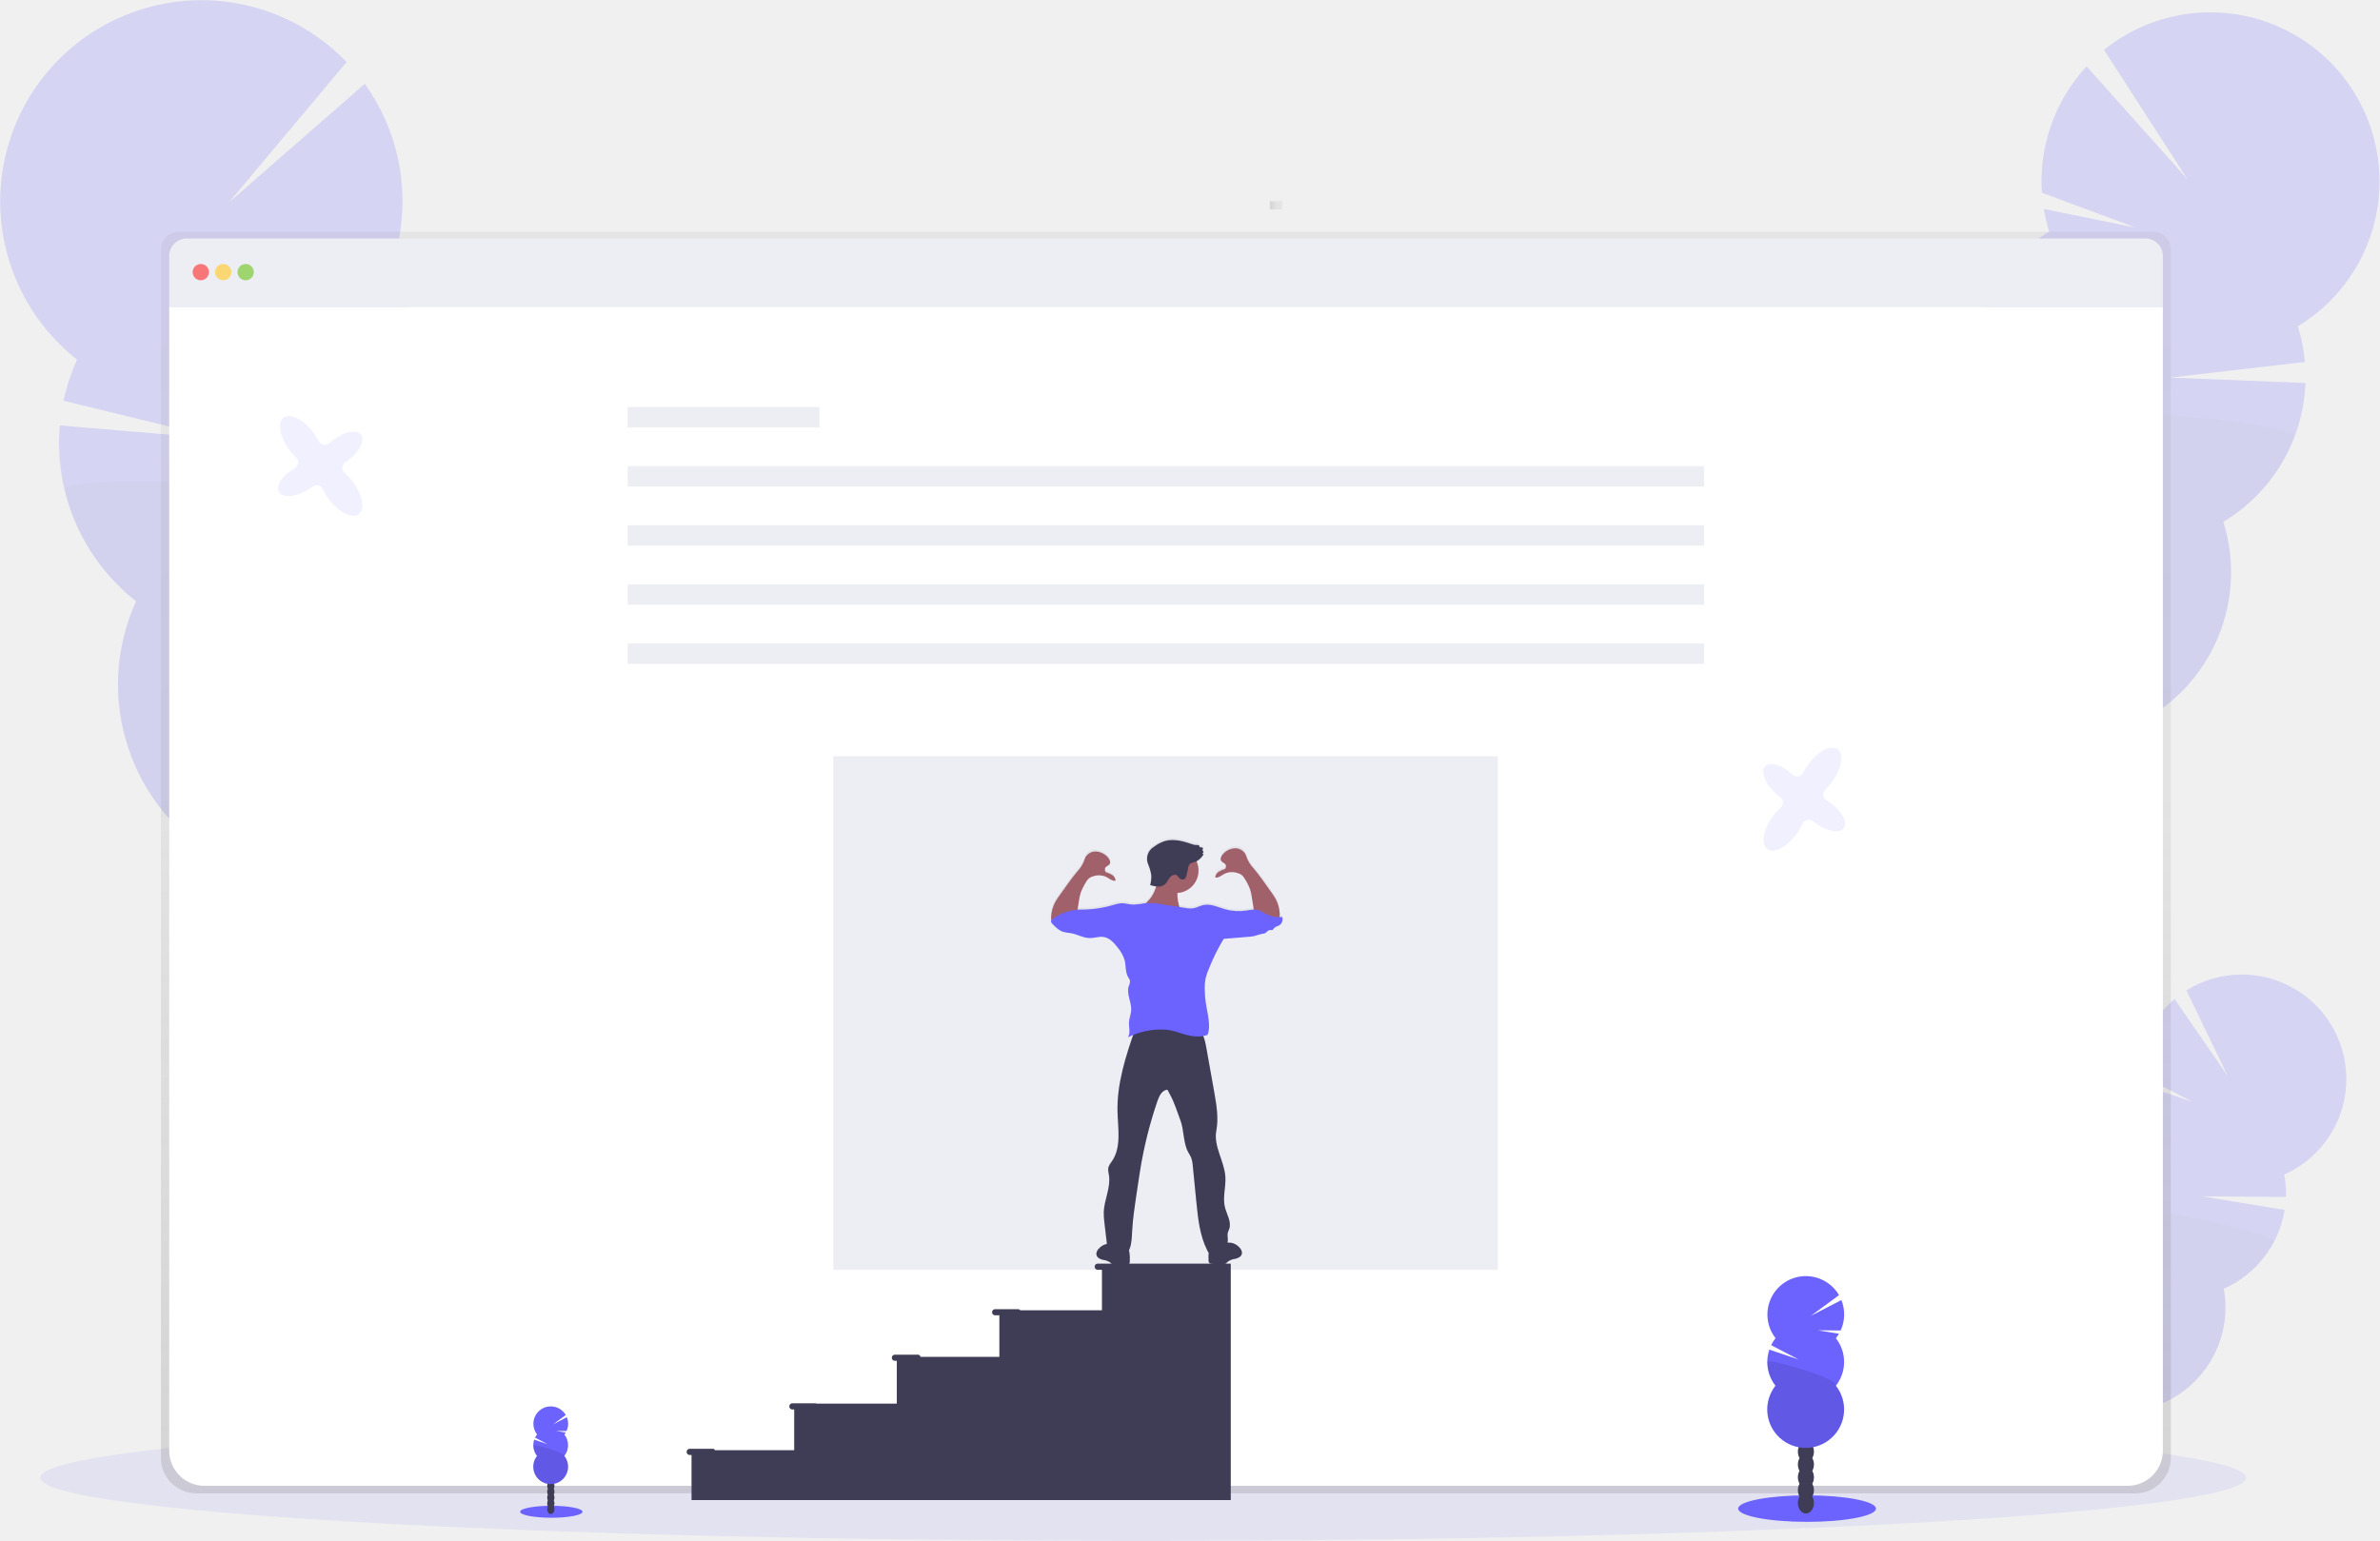
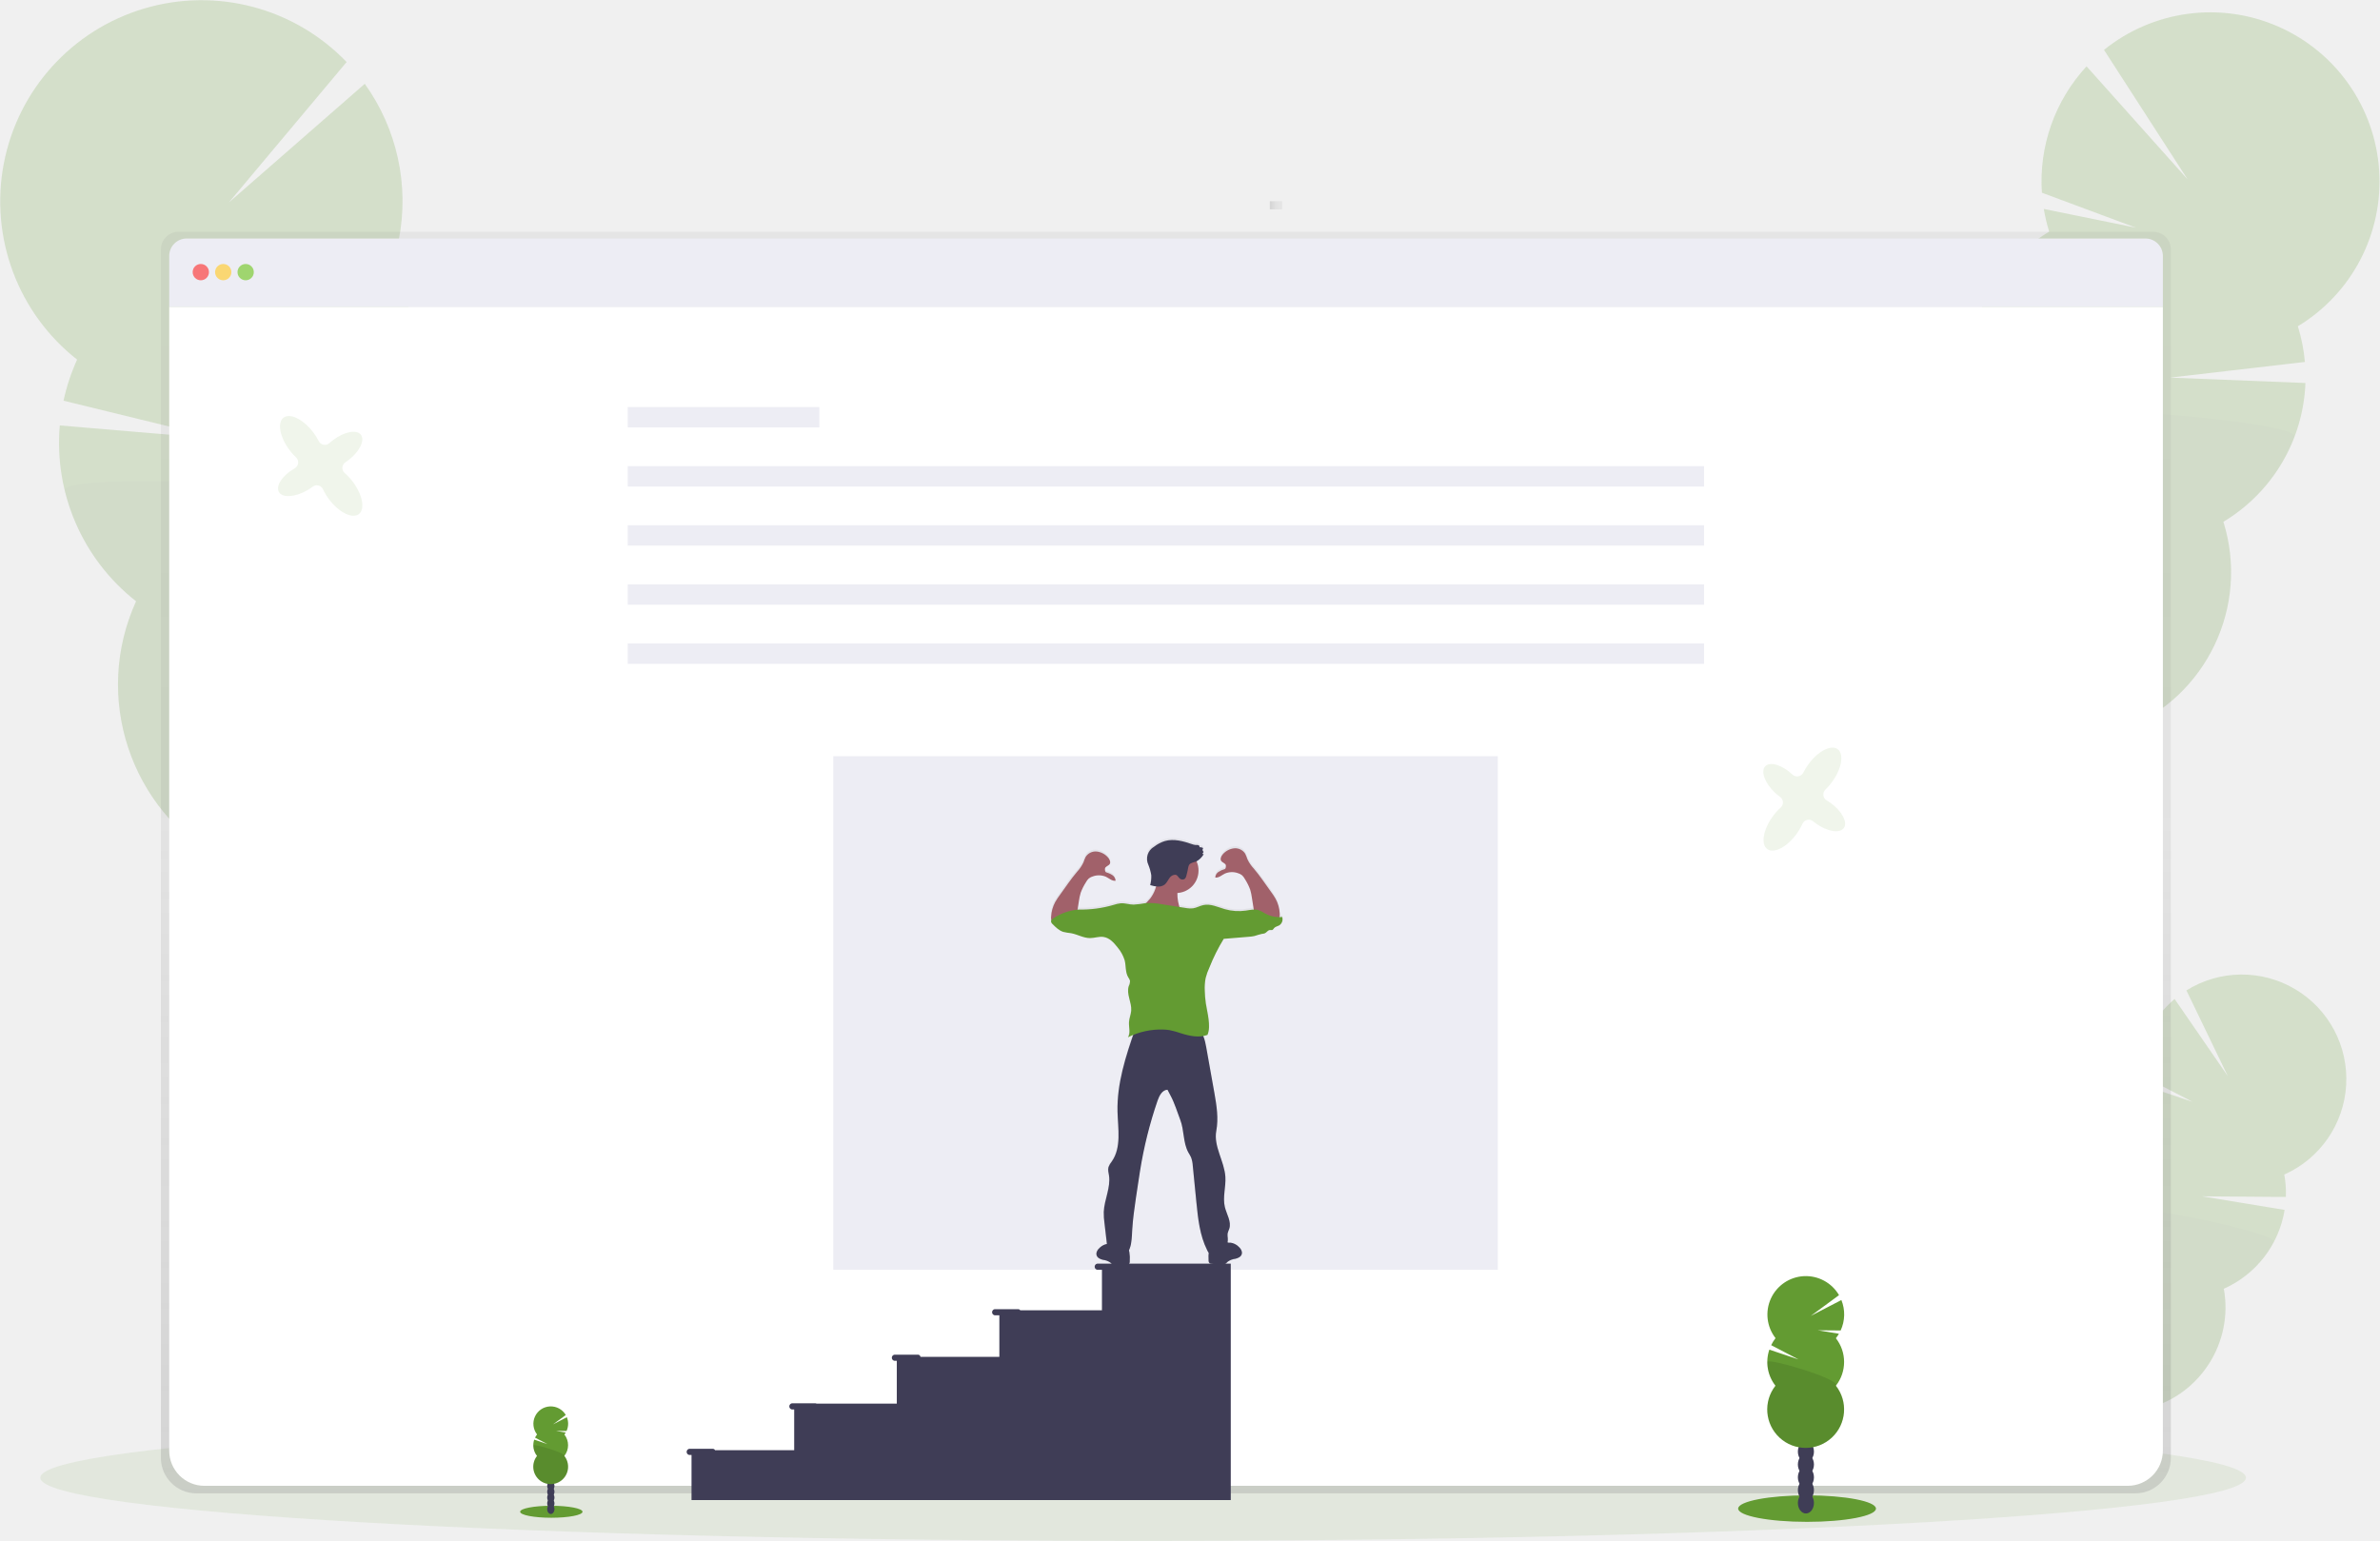
<svg xmlns="http://www.w3.org/2000/svg" xmlns:xlink="http://www.w3.org/1999/xlink" id="bf987f75-b15a-4b7f-a137-75b4492c4a21" data-name="Layer 1" width="1167.52" height="756.03" viewBox="0 0 1167.52 756.03">
  <defs>
    <linearGradient id="b752362c-f89d-48d5-9dd1-266417fc8d3c" x1="588.17" y1="804.7" x2="588.17" y2="185.7" gradientUnits="userSpaceOnUse">
      <stop offset="0" stop-color="gray" stop-opacity="0.25" />
      <stop offset="0.54" stop-color="gray" stop-opacity="0.12" />
      <stop offset="1" stop-color="gray" stop-opacity="0.1" />
    </linearGradient>
    <linearGradient id="a11e32f9-0bc0-4cef-b66b-30dd4b707f0c" x1="567.7" y1="1179.83" x2="567.7" y2="1173.83" gradientTransform="translate(74.47 -1004.13)" xlink:href="#b752362c-f89d-48d5-9dd1-266417fc8d3c" />
    <linearGradient id="ada07a9a-e50a-4215-9506-0eaaef22308f" x1="588.52" y1="693.03" x2="588.52" y2="483.16" xlink:href="#b752362c-f89d-48d5-9dd1-266417fc8d3c" />
  </defs>
-   <ellipse cx="560.76" cy="725.03" rx="541" ry="31" fill="#6c63ff" opacity="0.1" />
+   <ellipse cx="560.76" cy="725.03" rx="541" ry="31" fill="#639b32" opacity="0.1" />
  <g opacity="0.2">
    <path d="M1023.5,798.41a17.73,17.73,0,0,1-1.73,2.67q-8.64-6.09-17.57-11.93c.12-.25.25-.51.39-.76a16.84,16.84,0,0,1,6-6.52c3.29-2,7-2.48,10-.86s4.76,4.94,4.94,8.78A16.84,16.84,0,0,1,1023.5,798.41Z" transform="translate(-16.24 -71.99)" fill="#3f3d56" />
    <ellipse cx="1022.06" cy="778.26" rx="14.01" ry="10.7" transform="translate(-160.29 1245.24) rotate(-62.09)" fill="#3f3d56" />
    <ellipse cx="1030.07" cy="763.12" rx="14.01" ry="10.7" transform="translate(-142.65 1244.27) rotate(-62.09)" fill="#3f3d56" />
    <ellipse cx="1038.09" cy="747.99" rx="14.01" ry="10.7" transform="translate(-125.01 1243.3) rotate(-62.09)" fill="#3f3d56" />
    <ellipse cx="1046.11" cy="732.85" rx="14.01" ry="10.7" transform="translate(-107.37 1242.33) rotate(-62.09)" fill="#3f3d56" />
-     <path d="M1065.55,610.51a51.89,51.89,0,0,1-.78-7l27,9.08-27-14A51.4,51.4,0,0,1,1083,562.14L1109.11,600l-20.31-42.07a51.28,51.28,0,1,1,48,90.35,51.19,51.19,0,0,1,.8,11l-41.15-.32,40.52,6.67a51.33,51.33,0,0,1-29.84,38.68,51.28,51.28,0,1,1-71.23-37.72,51.29,51.29,0,0,1,29.67-56Z" transform="translate(-16.24 -71.99)" fill="#6c63ff" />
+     <path d="M1065.55,610.51a51.89,51.89,0,0,1-.78-7l27,9.08-27-14A51.4,51.4,0,0,1,1083,562.14L1109.11,600l-20.31-42.07a51.28,51.28,0,1,1,48,90.35,51.19,51.19,0,0,1,.8,11l-41.15-.32,40.52,6.67a51.33,51.33,0,0,1-29.84,38.68,51.28,51.28,0,1,1-71.23-37.72,51.29,51.29,0,0,1,29.67-56Z" transform="translate(-16.24 -71.99)" fill="#639b32" />
    <path d="M1131.64,681.39a51,51,0,0,1-24.53,22.88,51.28,51.28,0,1,1-71.23-37.72C1033.89,655.62,1134.34,676.31,1131.64,681.39Z" transform="translate(-16.24 -71.99)" opacity="0.1" />
  </g>
  <g opacity="0.2">
    <path d="M991.37,495.94a31.64,31.64,0,0,1-2.25,4.64q-15.11-8.06-30.61-15.66c.14-.43.3-.88.47-1.31a27.2,27.2,0,0,1,8.3-11.66c4.87-3.9,10.74-5.37,16-3.38s8.62,7,9.67,13.11A27.21,27.21,0,0,1,991.37,495.94Z" transform="translate(-16.24 -71.99)" fill="#3f3d56" />
    <ellipse cx="985.03" cy="463.85" rx="22.69" ry="17.33" transform="translate(184.88 1147.47) rotate(-69.16)" fill="#3f3d56" />
    <ellipse cx="994.89" cy="437.94" rx="22.69" ry="17.33" transform="translate(215.46 1139.99) rotate(-69.16)" fill="#3f3d56" />
    <ellipse cx="1004.76" cy="412.02" rx="22.69" ry="17.33" transform="translate(246.03 1132.51) rotate(-69.16)" fill="#3f3d56" />
    <ellipse cx="1014.62" cy="386.11" rx="22.69" ry="17.33" transform="translate(276.61 1125.04) rotate(-69.16)" fill="#3f3d56" />
-     <path d="M1021.49,185.69a83.36,83.36,0,0,1-2.65-11.18l45.22,9.21-46.16-17.18a83.11,83.11,0,0,1,21.91-62L1089.37,160l-41-63.53a83,83,0,1,1,95.09,135.6,83.42,83.42,0,0,1,3.46,17.51l-66.17,7.68,66.43,2.65A83.07,83.07,0,0,1,1106.93,328a83,83,0,1,1-122-46.42,83,83,0,0,1,36.52-95.93Z" transform="translate(-16.24 -71.99)" fill="#6c63ff" />
+     <path d="M1021.49,185.69a83.36,83.36,0,0,1-2.65-11.18l45.22,9.21-46.16-17.18a83.11,83.11,0,0,1,21.91-62L1089.37,160l-41-63.53a83,83,0,1,1,95.09,135.6,83.42,83.42,0,0,1,3.46,17.51l-66.17,7.68,66.43,2.65A83.07,83.07,0,0,1,1106.93,328a83,83,0,1,1-122-46.42,83,83,0,0,1,36.52-95.93Z" transform="translate(-16.24 -71.99)" fill="#639b32" />
    <path d="M1141.79,286.39A82.59,82.59,0,0,1,1106.93,328a83,83,0,1,1-122-46.42C979.6,264.46,1145.11,277.69,1141.79,286.39Z" transform="translate(-16.24 -71.99)" opacity="0.1" />
  </g>
  <g opacity="0.2">
    <path d="M194.62,582.15a37.29,37.29,0,0,0,2,5.8q19-7.28,38.43-14c-.11-.53-.22-1.08-.36-1.62a32.41,32.41,0,0,0-8.07-15c-5.18-5.32-11.89-7.92-18.34-6.34s-11.2,7-13.35,14A32.49,32.49,0,0,0,194.62,582.15Z" transform="translate(-16.24 -71.99)" fill="#3f3d56" />
    <ellipse cx="206.83" cy="545.22" rx="20.61" ry="26.98" transform="translate(-139.61 -7.4) rotate(-13.72)" fill="#3f3d56" />
    <ellipse cx="199.01" cy="513.19" rx="20.61" ry="26.98" transform="translate(-132.24 -10.16) rotate(-13.72)" fill="#3f3d56" />
    <ellipse cx="191.2" cy="481.16" rx="20.61" ry="26.98" transform="translate(-124.87 -12.93) rotate(-13.72)" fill="#3f3d56" />
    <ellipse cx="183.38" cy="449.12" rx="20.61" ry="26.98" transform="translate(-117.5 -15.7) rotate(-13.72)" fill="#3f3d56" />
-     <path d="M204.82,211.62a97.86,97.86,0,0,0,4.78-12.8L154.89,203l57-13.46a98.81,98.81,0,0,0-16.71-76.43L128.5,171.35l57.77-68.92a98.72,98.72,0,1,0-132.2,146,99.32,99.32,0,0,0-6.67,20.16l76.95,18.81-78.78-6.67A98.81,98.81,0,0,0,83,367a98.71,98.71,0,1,0,150.76-36.8,98.71,98.71,0,0,0-29-118.58Z" transform="translate(-16.24 -71.99)" fill="#6c63ff" />
+     <path d="M204.82,211.62a97.86,97.86,0,0,0,4.78-12.8L154.89,203l57-13.46a98.81,98.81,0,0,0-16.71-76.43L128.5,171.35l57.77-68.92a98.72,98.72,0,1,0-132.2,146,99.32,99.32,0,0,0-6.67,20.16l76.95,18.81-78.78-6.67A98.81,98.81,0,0,0,83,367a98.71,98.71,0,1,0,150.76-36.8,98.71,98.71,0,0,0-29-118.58Z" transform="translate(-16.24 -71.99)" fill="#639b32" />
    <path d="M48,312.71A98.29,98.29,0,0,0,83,367a98.71,98.71,0,1,0,150.76-36.8C242.64,310.75,45.39,302,48,312.71Z" transform="translate(-16.24 -71.99)" opacity="0.1" />
  </g>
  <path d="M1072.54,185.7H103.8a8.64,8.64,0,0,0-8.63,8.66V787.24a17.43,17.43,0,0,0,17.4,17.46h951.2a17.43,17.43,0,0,0,17.4-17.46V194.36A8.65,8.65,0,0,0,1072.54,185.7Z" transform="translate(-16.24 -71.99)" fill="url(#b752362c-f89d-48d5-9dd1-266417fc8d3c)" />
  <path d="M1077.25,222.51V783.75A17.26,17.26,0,0,1,1060,801H116.51a17.26,17.26,0,0,1-17.26-17.26V222.51Z" transform="translate(-16.24 -71.99)" fill="#fff" />
  <path d="M1077.25,197.57v24.94h-978V197.57a8.56,8.56,0,0,1,8.56-8.56h960.88A8.56,8.56,0,0,1,1077.25,197.57Z" transform="translate(-16.24 -71.99)" fill="#ededf4" />
  <circle cx="98.51" cy="133.52" r="4" fill="#fa5959" opacity="0.8" />
  <circle cx="109.51" cy="133.52" r="4" fill="#fed253" opacity="0.8" />
  <circle cx="120.51" cy="133.52" r="4" fill="#8ccf4d" opacity="0.8" />
  <rect x="640.17" y="169.7" width="4" height="6" transform="translate(798.63 -541.45) rotate(90)" fill="url(#a11e32f9-0bc0-4cef-b66b-30dd4b707f0c)" />
  <rect x="307.93" y="199.71" width="94" height="10" fill="#ededf4" />
  <rect x="307.93" y="228.71" width="528" height="10" fill="#ededf4" />
  <rect x="307.93" y="257.71" width="528" height="10" fill="#ededf4" />
  <rect x="307.93" y="286.71" width="528" height="10" fill="#ededf4" />
  <rect x="307.93" y="315.71" width="528" height="10" fill="#ededf4" />
  <rect x="408.76" y="371.03" width="326" height="252" fill="#ededf4" />
  <path d="M645.2,521.09c-.42,0-.84.06-1.27.07a5.58,5.58,0,0,0,.14-1.78,17,17,0,0,0-2-7.21,31.3,31.3,0,0,0-2.48-3.76c-2.72-3.76-5.24-7.6-8.23-11.15a17.93,17.93,0,0,1-3.17-4.67,22.83,22.83,0,0,0-1.08-2.71,5.83,5.83,0,0,0-5.45-2.65,8.65,8.65,0,0,0-5.52,2.92c-.84.9-1.53,2.29-.83,3.31s2.22,1.15,2.31,2.27c0,.6,0,1.58-.61,1.77a10.87,10.87,0,0,0-3.06,1.34,3.61,3.61,0,0,0-1.61,2.8c1.73.26,3.18-1.19,4.75-2a8.77,8.77,0,0,1,6.28-.23,5.88,5.88,0,0,1,2.16,1.09,7.61,7.61,0,0,1,1.4,1.88,20.07,20.07,0,0,1,3.46,9.38l.88,5.62a36.49,36.49,0,0,0-3.88.52,24.37,24.37,0,0,1-10.33-.7c-3.5-1-7-2.82-10.61-2-1.69.37-3.23,1.31-4.94,1.58a13.53,13.53,0,0,1-4-.21l-2.75-.44c-.09-.23-.16-.47-.23-.71a20.74,20.74,0,0,1-.78-6.17,11,11,0,0,0,9.4-15.59,9.33,9.33,0,0,0,3.55-3.53L606,490l.66-1a1.18,1.18,0,0,1-.19-1.87,3.77,3.77,0,0,0-1.89-.42c.21-.39-.13-.87-.54-1a4.7,4.7,0,0,0-1.3-.08,6.37,6.37,0,0,1-1.86-.43c-4.27-1.47-8.9-2.76-13.25-1.53a16.57,16.57,0,0,0-5.29,2.78,6.91,6.91,0,0,0-2.82,9.07,23.48,23.48,0,0,1,1.41,5.09,16.16,16.16,0,0,1-.55,4.83,19.69,19.69,0,0,0,2.91.65,16.5,16.5,0,0,1-2.89,5.92,23.52,23.52,0,0,1-2,2.21h-.12a48.59,48.59,0,0,1-6,.74c-2.12,0-4.2-.8-6.31-.65a17.11,17.11,0,0,0-3.67.83,56.23,56.23,0,0,1-16.91,2.26l-.69.07.64-4.08a20.07,20.07,0,0,1,3.46-9.38,7.61,7.61,0,0,1,1.4-1.88,5.92,5.92,0,0,1,2.17-1.09,8.74,8.74,0,0,1,6.27.23c1.57.77,3,2.22,4.76,2a3.64,3.64,0,0,0-1.62-2.8,10.87,10.87,0,0,0-3.06-1.34c-.58-.19-.66-1.17-.61-1.77.09-1.12,1.68-1.36,2.31-2.28s0-2.4-.83-3.31a8.66,8.66,0,0,0-5.52-2.91,5.81,5.81,0,0,0-5.44,2.65,21.29,21.29,0,0,0-1.09,2.71,17.93,17.93,0,0,1-3.17,4.67c-3,3.55-5.51,7.39-8.23,11.15a33.31,33.31,0,0,0-2.48,3.75,17.24,17.24,0,0,0-2,7.22,5.64,5.64,0,0,0,.14,1.79,1.15,1.15,0,0,0-.11.45,2.08,2.08,0,0,0,.78,1.4c1.53,1.54,3.14,3.13,5.2,3.79a31.94,31.94,0,0,0,3.89.67c3.16.57,6.07,2.4,9.28,2.39,2.21,0,4.39-.88,6.57-.57,3,.41,5.16,2.85,7,5.22a18,18,0,0,1,3.45,6.31c.71,2.79.27,5.93,1.76,8.39a5.71,5.71,0,0,1,.86,1.66,5.56,5.56,0,0,1-.61,2.72c-1.26,3.87,1.5,8,1.21,12-.14,1.95-1,3.79-1.09,5.74-.15,2.51.87,5.32-.53,7.41.85-.44,1.71-.83,2.59-1.18-4.2,12.31-8,25-7.71,37.94.22,8.39,2,17.63-2.82,24.52a9.68,9.68,0,0,0-1.61,2.75c-.38,1.35,0,2.78.25,4.16.89,6-2.35,11.91-2.57,18a36.29,36.29,0,0,0,.36,5.61l1.18,10.14a7.36,7.36,0,0,0-3.22,1.6c-1.24,1-2.33,2.64-1.75,4.14.47,1.21,1.85,1.79,3.12,2.09a7.82,7.82,0,0,1,3.62,1.37,13.88,13.88,0,0,0,1.09,1.08,4,4,0,0,0,2.42.45c1.53-.06,3-.19,4.56-.4a1.81,1.81,0,0,0,.91-.29,2,2,0,0,0,.51-1.5,19.87,19.87,0,0,0-.19-4.56c-.06-.29-.14-.57-.22-.86a17.75,17.75,0,0,0,1.11-4c.31-2,.36-4.09.49-6.14.3-5.22,1-10.4,1.8-15.58l1-6.66c.31-2.19.63-4.38,1-6.57A206.62,206.62,0,0,1,584,611.59c.85-2.43,2.3-5.28,4.87-5.35l1.53,3c2,3.76,3.22,7.93,4.74,11.88,2,5.19,1.32,11.25,4,16.13.44.81,1,1.58,1.33,2.43a14,14,0,0,1,.82,4.07l1.77,18c.8,8.09,1.66,16.4,5.29,23.67a9.12,9.12,0,0,0,.8,1.34,23.25,23.25,0,0,0-.05,3.64,1.43,1.43,0,0,0,1.42,1.79c1.51.2,3,.33,4.55.39a4,4,0,0,0,2.42-.45,11.2,11.2,0,0,0,1.1-1.08,7.78,7.78,0,0,1,3.61-1.37c1.27-.29,2.65-.87,3.12-2.09.59-1.5-.51-3.13-1.75-4.14a7,7,0,0,0-3.56-1.65,5.92,5.92,0,0,1-1.62-.13,8,8,0,0,0,.12-2,10,10,0,0,1-.1-2.38,14.13,14.13,0,0,1,.82-2.34c1.15-3.54-1.3-7.14-2.16-10.76-1.15-4.82.56-9.87.25-14.82-.48-7.77-5.9-15.06-4.46-22.71,1.15-6.12.17-12.41-.92-18.54l-4-22.81a25.28,25.28,0,0,0-1.45-5.41,12.75,12.75,0,0,0,2.18-.58c1-2.44.83-5.13.53-7.75s-1-5.18-1.35-7.78a51.29,51.29,0,0,1-.52-6.31,25.43,25.43,0,0,1,.44-6.22,29.92,29.92,0,0,1,1.87-5.23,92.87,92.87,0,0,1,7-14c4.11-.32,8.09-.67,12.19-1a16.93,16.93,0,0,0,2.92-.39,36.93,36.93,0,0,1,3.73-1.07,5,5,0,0,0,1.38-.27c.9-.41,1.45-1.56,2.44-1.6a4.24,4.24,0,0,0,1.12,0c.44-.14.66-.62,1-1,.62-.69,1.63-.83,2.44-1.28A3.54,3.54,0,0,0,645.2,521.09Z" transform="translate(-16.24 -71.99)" fill="url(#ada07a9a-e50a-4215-9506-0eaaef22308f)" />
  <circle cx="576.94" cy="427.16" r="11" fill="#a1616a" />
  <path d="M580.48,512.84a27.41,27.41,0,0,1-3.75,3.79,29.79,29.79,0,0,0,21.5,3.54c-.27-.75-1.25-.86-1.94-1.24a4.19,4.19,0,0,1-1.7-2.68,20.94,20.94,0,0,1-.64-8.11,5,5,0,0,0,0-2,4.29,4.29,0,0,0-2.07-2.28,20.41,20.41,0,0,0-5-2.25c-1.82-.54-2.86-.79-2.93,1.33A16.85,16.85,0,0,1,580.48,512.84Z" transform="translate(-16.24 -71.99)" fill="#a1616a" />
  <path d="M631.52,519.76l-1.12-7.1a26.39,26.39,0,0,0-.89-4.22,27.21,27.21,0,0,0-2.56-5.12,7.56,7.56,0,0,0-1.4-1.87,5.88,5.88,0,0,0-2.16-1.09,8.71,8.71,0,0,0-6.26.24c-1.57.76-3,2.2-4.75,1.95a3.58,3.58,0,0,1,1.62-2.79,10.57,10.57,0,0,1,3-1.34c.57-.18.66-1.16.61-1.76-.09-1.11-1.68-1.35-2.31-2.26s0-2.39.82-3.3a8.61,8.61,0,0,1,5.51-2.89,5.78,5.78,0,0,1,5.44,2.63,21.16,21.16,0,0,1,1.09,2.7,18,18,0,0,0,3.16,4.65c3,3.53,5.51,7.35,8.22,11.09a34.61,34.61,0,0,1,2.48,3.74,16.91,16.91,0,0,1,2,7.18,4.47,4.47,0,0,1-.33,2.27,3.52,3.52,0,0,1-3,1.72,10.63,10.63,0,0,1-3.59-.72L632.74,522a2.84,2.84,0,0,1-1.4-.77A1.1,1.1,0,0,1,631.52,519.76Z" transform="translate(-16.24 -71.99)" fill="#a1616a" />
  <path d="M544.37,521.33l1.11-7.1a27.55,27.55,0,0,1,.9-4.22,26.62,26.62,0,0,1,2.56-5.12,7.07,7.07,0,0,1,1.39-1.86,5.66,5.66,0,0,1,2.16-1.09,8.74,8.74,0,0,1,6.27.23c1.57.76,3,2.2,4.75,1.95a3.6,3.6,0,0,0-1.62-2.79,10.69,10.69,0,0,0-3-1.34c-.57-.18-.66-1.16-.61-1.76.09-1.11,1.67-1.35,2.31-2.26s0-2.39-.83-3.29a8.6,8.6,0,0,0-5.51-2.9,5.79,5.79,0,0,0-5.44,2.63,21.11,21.11,0,0,0-1.08,2.7,18.21,18.21,0,0,1-3.16,4.65c-3,3.53-5.51,7.35-8.23,11.09a34,34,0,0,0-2.47,3.74,17.07,17.07,0,0,0-2,7.18,4.53,4.53,0,0,0,.34,2.28,3.53,3.53,0,0,0,3.05,1.71,10.34,10.34,0,0,0,3.58-.72l4.37-1.43a2.77,2.77,0,0,0,1.39-.77A1.1,1.1,0,0,0,544.37,521.33Z" transform="translate(-16.24 -71.99)" fill="#a1616a" />
  <path d="M623.57,683.41c1.24,1,2.33,2.63,1.75,4.12-.48,1.21-1.85,1.78-3.12,2.08a7.88,7.88,0,0,0-3.61,1.36A11,11,0,0,1,617.5,692a3.93,3.93,0,0,1-2.42.45c-1.52-.06-3-.19-4.55-.39a1.81,1.81,0,0,1-.91-.29,1.93,1.93,0,0,1-.5-1.49,19.13,19.13,0,0,1,.18-4.54,6.5,6.5,0,0,1,2.19-3.87c1.16-.9,4.68-3.57,6-1.86.35.46.21,1.09.7,1.47s1.26.17,1.82.24A7,7,0,0,1,623.57,683.41Z" transform="translate(-16.24 -71.99)" fill="#3f3d56" />
  <path d="M556,683.93c-1.24,1-2.33,2.63-1.75,4.12.47,1.21,1.84,1.79,3.11,2.08a7.84,7.84,0,0,1,3.61,1.36,11.2,11.2,0,0,0,1.1,1.08,4,4,0,0,0,2.41.45c1.52-.06,3-.19,4.55-.4a1.78,1.78,0,0,0,.91-.29,1.93,1.93,0,0,0,.51-1.49,19.59,19.59,0,0,0-.19-4.53,6.45,6.45,0,0,0-2.19-3.88c-1.15-.9-4.67-3.57-6-1.86-.35.46-.21,1.1-.71,1.47s-1.25.17-1.82.24A7.06,7.06,0,0,0,556,683.93Z" transform="translate(-16.24 -71.99)" fill="#3f3d56" />
  <path d="M573,577.23c-4.51,13-8.89,26.45-8.55,40.24.22,8.35,2,17.55-2.81,24.4a9.54,9.54,0,0,0-1.61,2.74c-.38,1.34,0,2.76.24,4.14.9,6-2.33,11.86-2.56,17.92a36,36,0,0,0,.36,5.58l1.25,10.68c.42,3.66,5.14,5.16,8.78,5.67a13.61,13.61,0,0,0,3.09-7.19c.31-2,.36-4.07.48-6.1.31-5.2,1.06-10.36,1.8-15.51l1-6.63c.32-2.18.63-4.36,1-6.54A205.66,205.66,0,0,1,584.1,612c.85-2.43,2.3-5.26,4.86-5.33l1.53,2.94c2,3.73,3.21,7.89,4.73,11.82,2,5.17,1.31,11.19,4,16.06.44.8,1,1.57,1.32,2.41a13.9,13.9,0,0,1,.82,4l1.77,17.88c.8,8.05,1.65,16.32,5.28,23.55a5.47,5.47,0,0,0,1.67,2.2c1.48,1,3.55.49,5-.55a8.53,8.53,0,0,0,3.46-7.38,11.07,11.07,0,0,1-.1-2.37,15.76,15.76,0,0,1,.82-2.33c1.16-3.52-1.29-7.1-2.16-10.7-1.15-4.8.56-9.82.26-14.75-.48-7.74-5.89-15-4.46-22.61,1.15-6.09.17-12.35-.91-18.45l-4.05-22.7c-.64-3.58-1.6-7.62-4.79-9.37a11.9,11.9,0,0,0-5.83-1C589.05,575.32,581.15,576.47,573,577.23Z" transform="translate(-16.24 -71.99)" fill="#3f3d56" />
-   <path d="M645.2,521.9a14.3,14.3,0,0,1-8.4-1.74,16.86,16.86,0,0,0-3.09-1.62c-2-.65-4.2-.08-6.3.23a24.6,24.6,0,0,1-10.31-.7c-3.5-1-7-2.81-10.6-2-1.69.37-3.22,1.3-4.93,1.57a13.12,13.12,0,0,1-4-.21l-11.4-1.78a31.18,31.18,0,0,0-7.82-.56,50.62,50.62,0,0,1-6,.75c-2.11,0-4.19-.8-6.3-.66a17.16,17.16,0,0,0-3.66.83,56.33,56.33,0,0,1-16.87,2.25,25.33,25.33,0,0,0-12.69,4.4,2,2,0,0,0-1,1.39,2.05,2.05,0,0,0,.79,1.38c1.52,1.54,3.13,3.12,5.19,3.78a31.43,31.43,0,0,0,3.88.66c3.15.58,6.06,2.39,9.26,2.39,2.21,0,4.38-.88,6.56-.57,3,.41,5.15,2.83,7,5.19a18.17,18.17,0,0,1,3.45,6.28c.7,2.78.26,5.9,1.75,8.35a5.78,5.78,0,0,1,.86,1.65,5.5,5.5,0,0,1-.61,2.71c-1.26,3.85,1.5,7.92,1.21,12-.14,1.93-1,3.77-1.09,5.7-.14,2.51.87,5.3-.53,7.38A35.85,35.85,0,0,1,587,577.14a21.88,21.88,0,0,1,3,.28,42,42,0,0,1,5.68,1.58c4.18,1.33,8.78,2.28,12.9.76,1-2.43.83-5.11.52-7.71s-.95-5.16-1.34-7.75a50.81,50.81,0,0,1-.52-6.28,25.19,25.19,0,0,1,.44-6.19,29.34,29.34,0,0,1,1.87-5.2,91.61,91.61,0,0,1,7-14c4.1-.33,8.07-.68,12.17-1a18.85,18.85,0,0,0,2.91-.39,37.45,37.45,0,0,1,3.72-1.06,4.91,4.91,0,0,0,1.38-.28c.9-.41,1.46-1.55,2.44-1.58a4.69,4.69,0,0,0,1.12,0c.44-.13.65-.62,1-1,.62-.69,1.63-.83,2.44-1.27A3.52,3.52,0,0,0,645.2,521.9Z" transform="translate(-16.24 -71.99)" fill="#6c63ff" />
+   <path d="M645.2,521.9a14.3,14.3,0,0,1-8.4-1.74,16.86,16.86,0,0,0-3.09-1.62c-2-.65-4.2-.08-6.3.23a24.6,24.6,0,0,1-10.31-.7c-3.5-1-7-2.81-10.6-2-1.69.37-3.22,1.3-4.93,1.57a13.12,13.12,0,0,1-4-.21l-11.4-1.78a31.18,31.18,0,0,0-7.82-.56,50.62,50.62,0,0,1-6,.75c-2.11,0-4.19-.8-6.3-.66a17.16,17.16,0,0,0-3.66.83,56.33,56.33,0,0,1-16.87,2.25,25.33,25.33,0,0,0-12.69,4.4,2,2,0,0,0-1,1.39,2.05,2.05,0,0,0,.79,1.38c1.52,1.54,3.13,3.12,5.19,3.78a31.43,31.43,0,0,0,3.88.66c3.15.58,6.06,2.39,9.26,2.39,2.21,0,4.38-.88,6.56-.57,3,.41,5.15,2.83,7,5.19a18.17,18.17,0,0,1,3.45,6.28c.7,2.78.26,5.9,1.75,8.35a5.78,5.78,0,0,1,.86,1.65,5.5,5.5,0,0,1-.61,2.71c-1.26,3.85,1.5,7.92,1.21,12-.14,1.93-1,3.77-1.09,5.7-.14,2.51.87,5.3-.53,7.38A35.85,35.85,0,0,1,587,577.14a21.88,21.88,0,0,1,3,.28,42,42,0,0,1,5.68,1.58c4.18,1.33,8.78,2.28,12.9.76,1-2.43.83-5.11.52-7.71s-.95-5.16-1.34-7.75a50.81,50.81,0,0,1-.52-6.28,25.19,25.19,0,0,1,.44-6.19,29.34,29.34,0,0,1,1.87-5.2,91.61,91.61,0,0,1,7-14c4.1-.33,8.07-.68,12.17-1a18.85,18.85,0,0,0,2.91-.39,37.45,37.45,0,0,1,3.72-1.06,4.91,4.91,0,0,0,1.38-.28c.9-.41,1.46-1.55,2.44-1.58a4.69,4.69,0,0,0,1.12,0c.44-.13.65-.62,1-1,.62-.69,1.63-.83,2.44-1.27A3.52,3.52,0,0,0,645.2,521.9Z" transform="translate(-16.24 -71.99)" fill="#639b32" />
  <path d="M595.09,503.12a2,2,0,0,0,2.27.14,2.82,2.82,0,0,0,.84-1.54,35.41,35.41,0,0,0,.87-3.8,4.17,4.17,0,0,1,.5-1.59c.73-1.12,2.31-1.18,3.54-1.69a9.2,9.2,0,0,0,3.63-3.56l-.69-.14.65-1a1.16,1.16,0,0,1-.18-1.85,3.69,3.69,0,0,0-1.9-.43c.21-.38-.13-.86-.54-1a4.27,4.27,0,0,0-1.29-.07,6.38,6.38,0,0,1-1.86-.44c-4.26-1.46-8.88-2.75-13.22-1.52a16.44,16.44,0,0,0-5.29,2.77,6.87,6.87,0,0,0-2.81,9,23.28,23.28,0,0,1,1.4,5.05,16.08,16.08,0,0,1-.54,4.82,15.72,15.72,0,0,0,3.65.71,5.24,5.24,0,0,0,3.5-1c1-.86,1.56-2.19,2.38-3.27a3.39,3.39,0,0,1,2.89-1.52C594,501.36,594.2,502.49,595.09,503.12Z" transform="translate(-16.24 -71.99)" fill="#3f3d56" />
  <path d="M566.17,692H554.46a1.53,1.53,0,0,0,0,3h2.34v19.87H516.73a1.11,1.11,0,0,0-.89-.54h-11.7a1.53,1.53,0,0,0,0,3h2.34v20.41H467.79a1.24,1.24,0,0,0-1.1-1.08H455a1.52,1.52,0,0,0,0,3h1.17v21H416.84a1,1,0,0,0-.48-.13h-11.7a1.53,1.53,0,0,0,0,3h1.17v20H367a1.12,1.12,0,0,0-1-.68h-11.7a1.53,1.53,0,0,0,0,3h1.17V808H620V692Z" transform="translate(-16.24 -71.99)" fill="#3f3d56" />
-   <path d="M189.26,308.3a27.69,27.69,0,0,0-3.91-4.18,3.36,3.36,0,0,1,.37-5.35c.48-.31.95-.64,1.42-1,5.46-4.15,8.22-9.72,6.15-12.45s-8.18-1.57-13.64,2.58a21,21,0,0,0-1.81,1.51,3.35,3.35,0,0,1-5.24-1,28.28,28.28,0,0,0-2.69-4.28c-4.86-6.4-11.38-9.63-14.57-7.21s-1.85,9.58,3,16a27.58,27.58,0,0,0,3.15,3.5,3.38,3.38,0,0,1-.74,5.39l0,0c-6,3.43-9.39,8.6-7.69,11.57s7.92,2.6,13.87-.82a26.13,26.13,0,0,0,2.66-1.77,3.38,3.38,0,0,1,5.1,1.24,26.26,26.26,0,0,0,3,5c4.85,6.4,11.38,9.63,14.57,7.21S194.11,314.71,189.26,308.3Z" transform="translate(-16.24 -71.99)" fill="#6c63ff" opacity="0.1" />
-   <path d="M897.58,481.11a27.22,27.22,0,0,0,2.87-4.95,3.34,3.34,0,0,1,5.21-1.2c.44.36.9.71,1.37,1.06,5.56,4,11.7,5,13.7,2.25s-.88-8.28-6.44-12.3q-1-.71-2-1.29a3.35,3.35,0,0,1-.55-5.31,27.17,27.17,0,0,0,3.3-3.82c4.71-6.51,5.89-13.69,2.65-16s-9.7,1-14.41,7.55a28.2,28.2,0,0,0-2.43,4,3.38,3.38,0,0,1-5.37.87l0,0c-5-4.69-11-6.47-13.31-4s-.17,8.33,4.84,13a24.14,24.14,0,0,0,2.47,2,3.38,3.38,0,0,1,.29,5.24,26.85,26.85,0,0,0-3.93,4.39c-4.71,6.51-5.89,13.69-2.64,16S892.87,487.63,897.58,481.11Z" transform="translate(-16.24 -71.99)" fill="#6c63ff" opacity="0.1" />
-   <ellipse cx="886.46" cy="740.19" rx="33.8" ry="6.5" fill="#6c63ff" />
+   <path d="M189.26,308.3a27.69,27.69,0,0,0-3.91-4.18,3.36,3.36,0,0,1,.37-5.35c.48-.31.95-.64,1.42-1,5.46-4.15,8.22-9.72,6.15-12.45s-8.18-1.57-13.64,2.58a21,21,0,0,0-1.81,1.51,3.35,3.35,0,0,1-5.24-1,28.28,28.28,0,0,0-2.69-4.28c-4.86-6.4-11.38-9.63-14.57-7.21s-1.85,9.58,3,16a27.58,27.58,0,0,0,3.15,3.5,3.38,3.38,0,0,1-.74,5.39l0,0c-6,3.43-9.39,8.6-7.69,11.57s7.92,2.6,13.87-.82a26.13,26.13,0,0,0,2.66-1.77,3.38,3.38,0,0,1,5.1,1.24,26.26,26.26,0,0,0,3,5c4.85,6.4,11.38,9.63,14.57,7.21S194.11,314.71,189.26,308.3Z" transform="translate(-16.24 -71.99)" fill="#639b32" opacity="0.1" />
+   <path d="M897.58,481.11a27.22,27.22,0,0,0,2.87-4.95,3.34,3.34,0,0,1,5.21-1.2c.44.36.9.71,1.37,1.06,5.56,4,11.7,5,13.7,2.25s-.88-8.28-6.44-12.3q-1-.71-2-1.29a3.35,3.35,0,0,1-.55-5.31,27.17,27.17,0,0,0,3.3-3.82c4.71-6.51,5.89-13.69,2.65-16s-9.7,1-14.41,7.55a28.2,28.2,0,0,0-2.43,4,3.38,3.38,0,0,1-5.37.87l0,0c-5-4.69-11-6.47-13.31-4s-.17,8.33,4.84,13a24.14,24.14,0,0,0,2.47,2,3.38,3.38,0,0,1,.29,5.24,26.85,26.85,0,0,0-3.93,4.39c-4.71,6.51-5.89,13.69-2.64,16S892.87,487.63,897.58,481.11Z" transform="translate(-16.24 -71.99)" fill="#639b32" opacity="0.1" />
+   <ellipse cx="886.46" cy="740.19" rx="33.8" ry="6.5" fill="#639b32" />
  <ellipse cx="885.9" cy="737.43" rx="3.94" ry="5.15" fill="#3f3d56" />
  <ellipse cx="885.9" cy="731.13" rx="3.94" ry="5.15" fill="#3f3d56" />
  <ellipse cx="885.9" cy="724.84" rx="3.94" ry="5.15" fill="#3f3d56" />
  <ellipse cx="885.9" cy="718.54" rx="3.94" ry="5.15" fill="#3f3d56" />
  <ellipse cx="885.9" cy="712.24" rx="3.94" ry="5.15" fill="#3f3d56" />
  <ellipse cx="885.9" cy="705.95" rx="3.94" ry="5.15" fill="#3f3d56" />
  <ellipse cx="885.9" cy="699.65" rx="3.94" ry="5.15" fill="#3f3d56" />
-   <path d="M916.87,728.55a19.94,19.94,0,0,0,1.46-2.16L908,724.69l11.18.09a18.84,18.84,0,0,0,.36-14.94l-15,7.78,13.84-10.17a18.85,18.85,0,1,0-31.14,21.1,19.29,19.29,0,0,0-2.15,3.44l13.43,7-14.32-4.8a18.89,18.89,0,0,0,3,17.7,18.85,18.85,0,1,0,29.64,0,18.87,18.87,0,0,0,0-23.31Z" transform="translate(-16.24 -71.99)" fill="#6c63ff" />
+   <path d="M916.87,728.55a19.94,19.94,0,0,0,1.46-2.16L908,724.69l11.18.09a18.84,18.84,0,0,0,.36-14.94l-15,7.78,13.84-10.17a18.85,18.85,0,1,0-31.14,21.1,19.29,19.29,0,0,0-2.15,3.44l13.43,7-14.32-4.8a18.89,18.89,0,0,0,3,17.7,18.85,18.85,0,1,0,29.64,0,18.87,18.87,0,0,0,0-23.31Z" transform="translate(-16.24 -71.99)" fill="#639b32" />
  <path d="M883.2,740.2a18.83,18.83,0,0,0,4,11.66,18.85,18.85,0,1,0,29.64,0C919.39,748.65,883.2,738.09,883.2,740.2Z" transform="translate(-16.24 -71.99)" opacity="0.1" />
-   <ellipse cx="270.46" cy="741.74" rx="15.3" ry="2.94" fill="#6c63ff" />
+   <ellipse cx="270.46" cy="741.74" rx="15.3" ry="2.94" fill="#639b32" />
  <ellipse cx="270.21" cy="740.49" rx="1.78" ry="2.33" fill="#3f3d56" />
  <ellipse cx="270.21" cy="737.64" rx="1.78" ry="2.33" fill="#3f3d56" />
  <ellipse cx="270.21" cy="734.79" rx="1.78" ry="2.33" fill="#3f3d56" />
  <ellipse cx="270.21" cy="731.94" rx="1.78" ry="2.33" fill="#3f3d56" />
  <ellipse cx="270.21" cy="729.09" rx="1.78" ry="2.33" fill="#3f3d56" />
  <ellipse cx="270.21" cy="726.24" rx="1.78" ry="2.33" fill="#3f3d56" />
  <ellipse cx="270.21" cy="723.39" rx="1.78" ry="2.33" fill="#3f3d56" />
-   <path d="M293.11,775.87a8.08,8.08,0,0,0,.67-1l-4.68-.77,5.06,0a8.54,8.54,0,0,0,.78-3.57,8.43,8.43,0,0,0-.62-3.19l-6.79,3.52,6.26-4.6a8.53,8.53,0,1,0-14.09,9.55,8.57,8.57,0,0,0-1,1.55l6.07,3.16-6.48-2.18a8.54,8.54,0,0,0,1.38,8,8.54,8.54,0,1,0,13.41,0,8.52,8.52,0,0,0,0-10.55Z" transform="translate(-16.24 -71.99)" fill="#6c63ff" />
+   <path d="M293.11,775.87a8.08,8.08,0,0,0,.67-1l-4.68-.77,5.06,0a8.54,8.54,0,0,0,.78-3.57,8.43,8.43,0,0,0-.62-3.19l-6.79,3.52,6.26-4.6a8.53,8.53,0,1,0-14.09,9.55,8.57,8.57,0,0,0-1,1.55l6.07,3.16-6.48-2.18a8.54,8.54,0,0,0,1.38,8,8.54,8.54,0,1,0,13.41,0,8.52,8.52,0,0,0,0-10.55Z" transform="translate(-16.24 -71.99)" fill="#639b32" />
  <path d="M277.87,781.14a8.53,8.53,0,0,0,1.83,5.28,8.54,8.54,0,1,0,13.41,0C294.26,785,277.87,780.18,277.87,781.14Z" transform="translate(-16.24 -71.99)" opacity="0.1" />
</svg>
